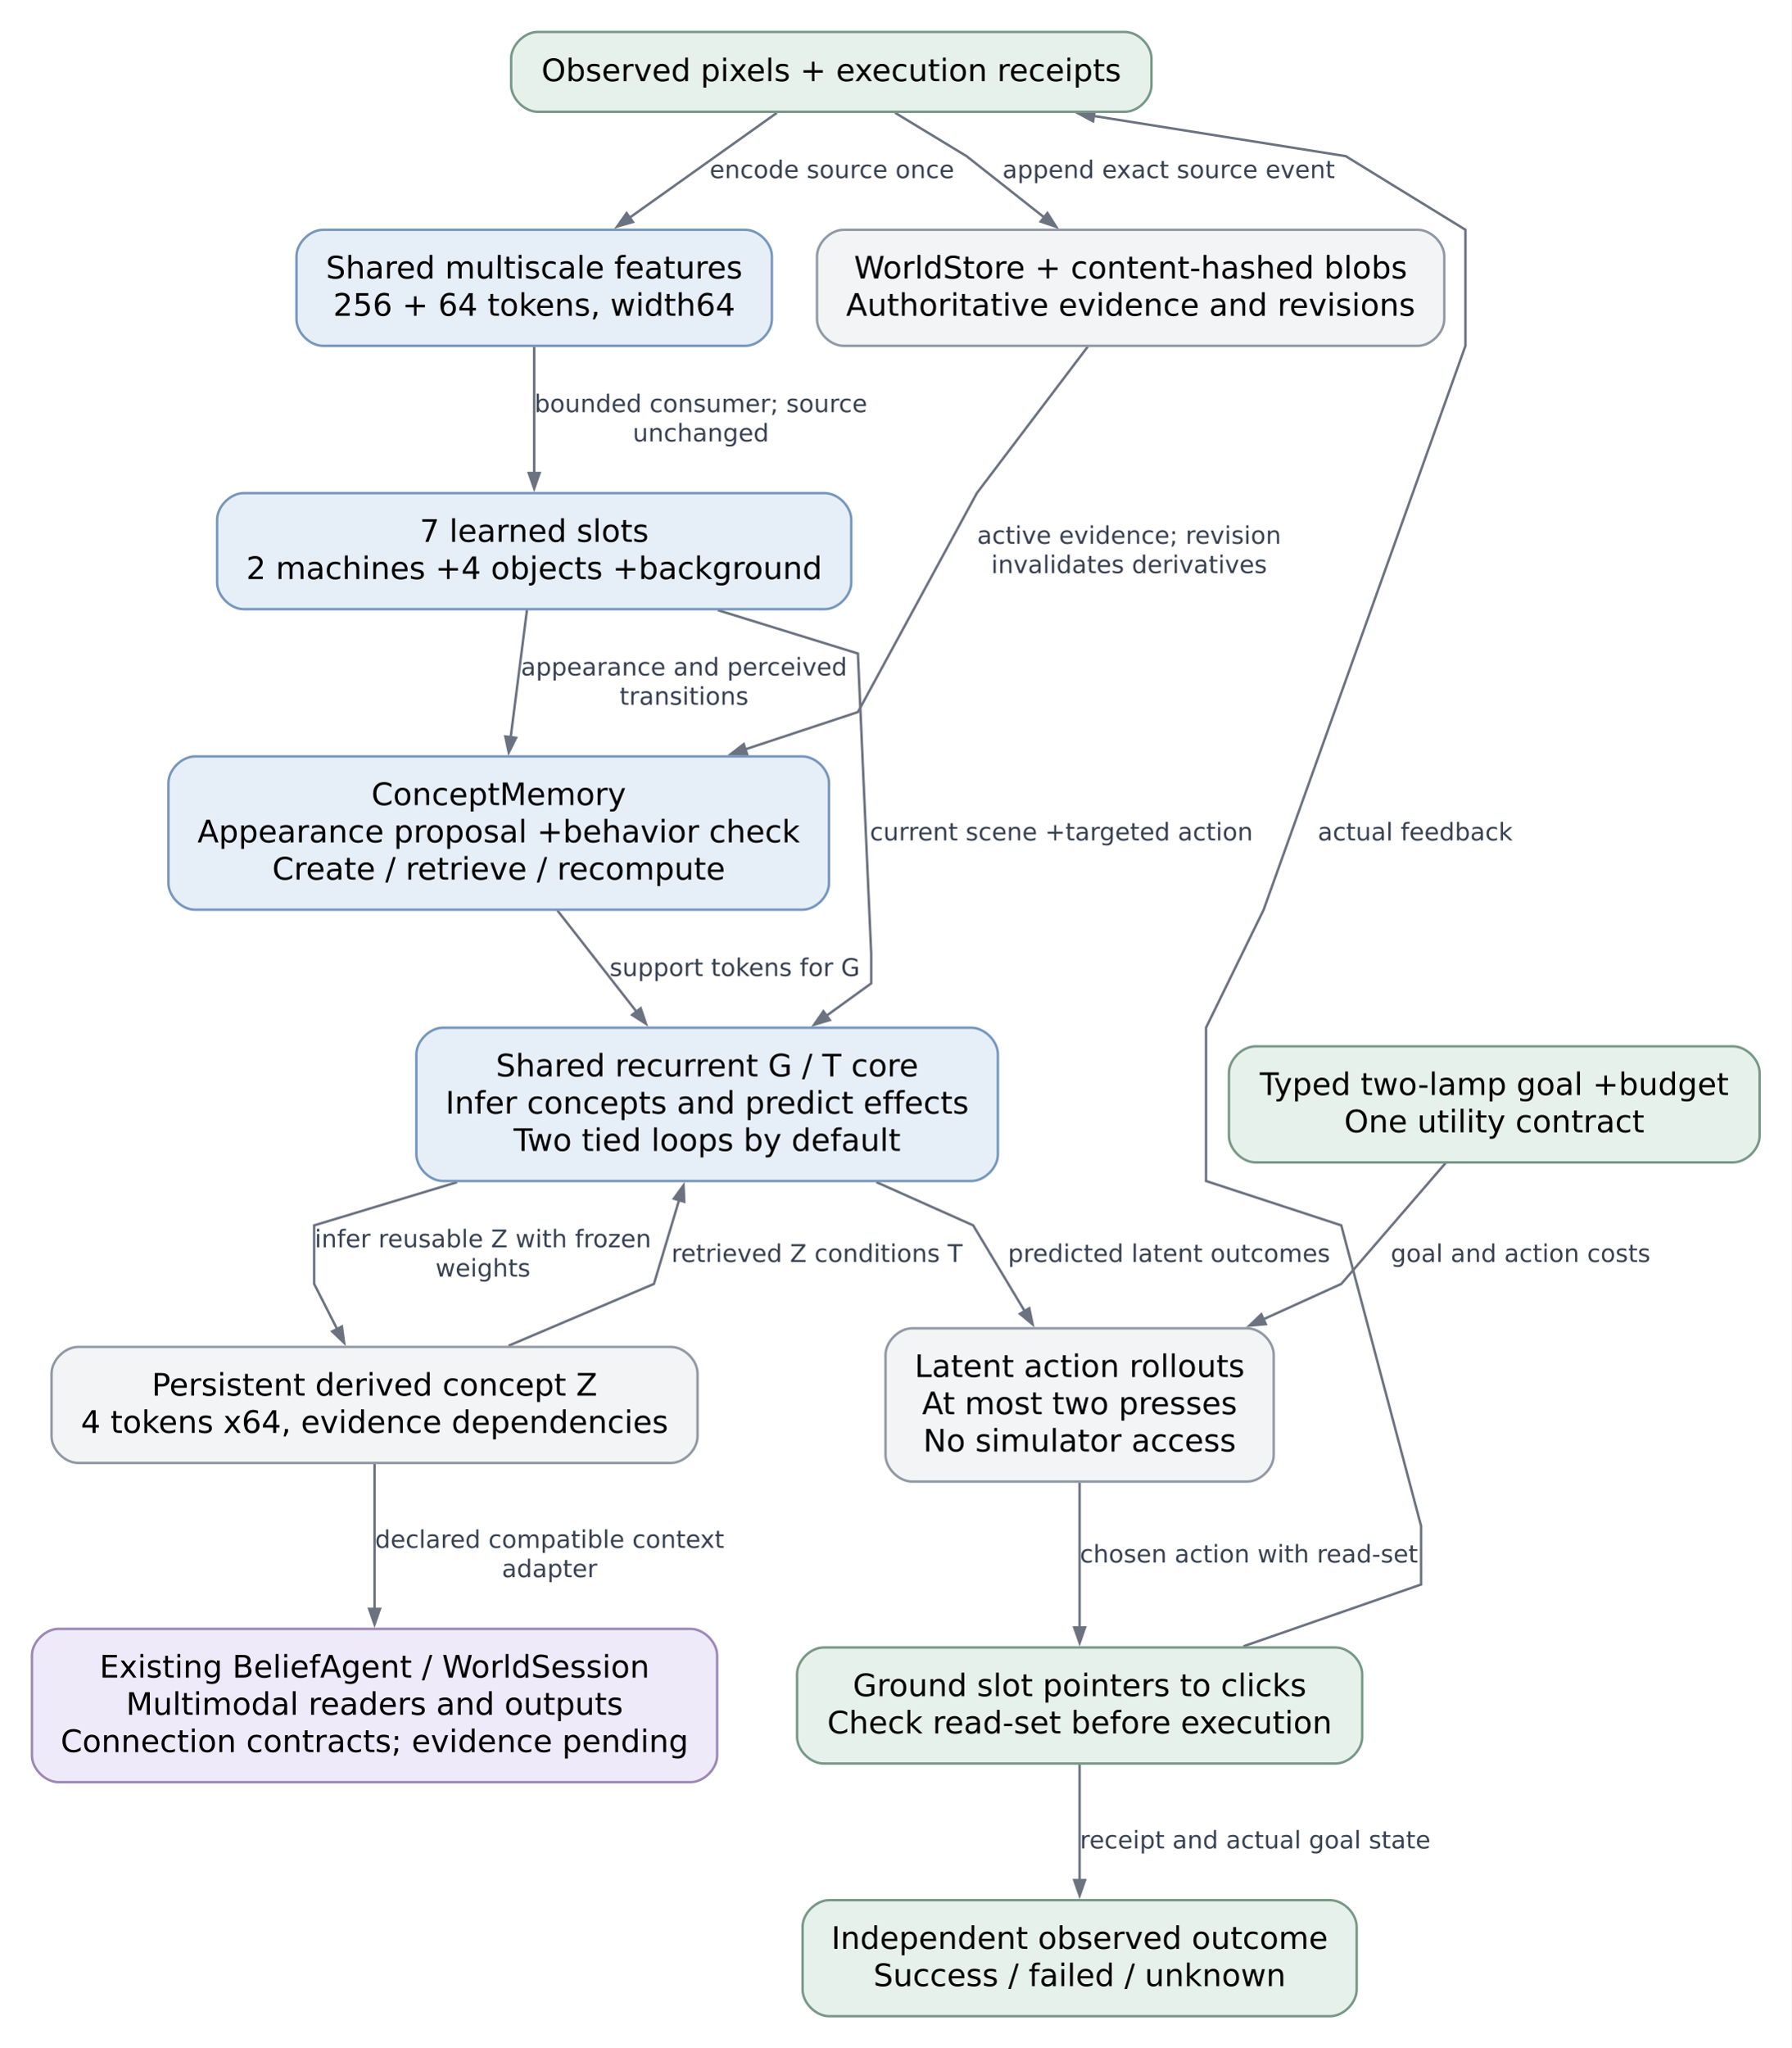
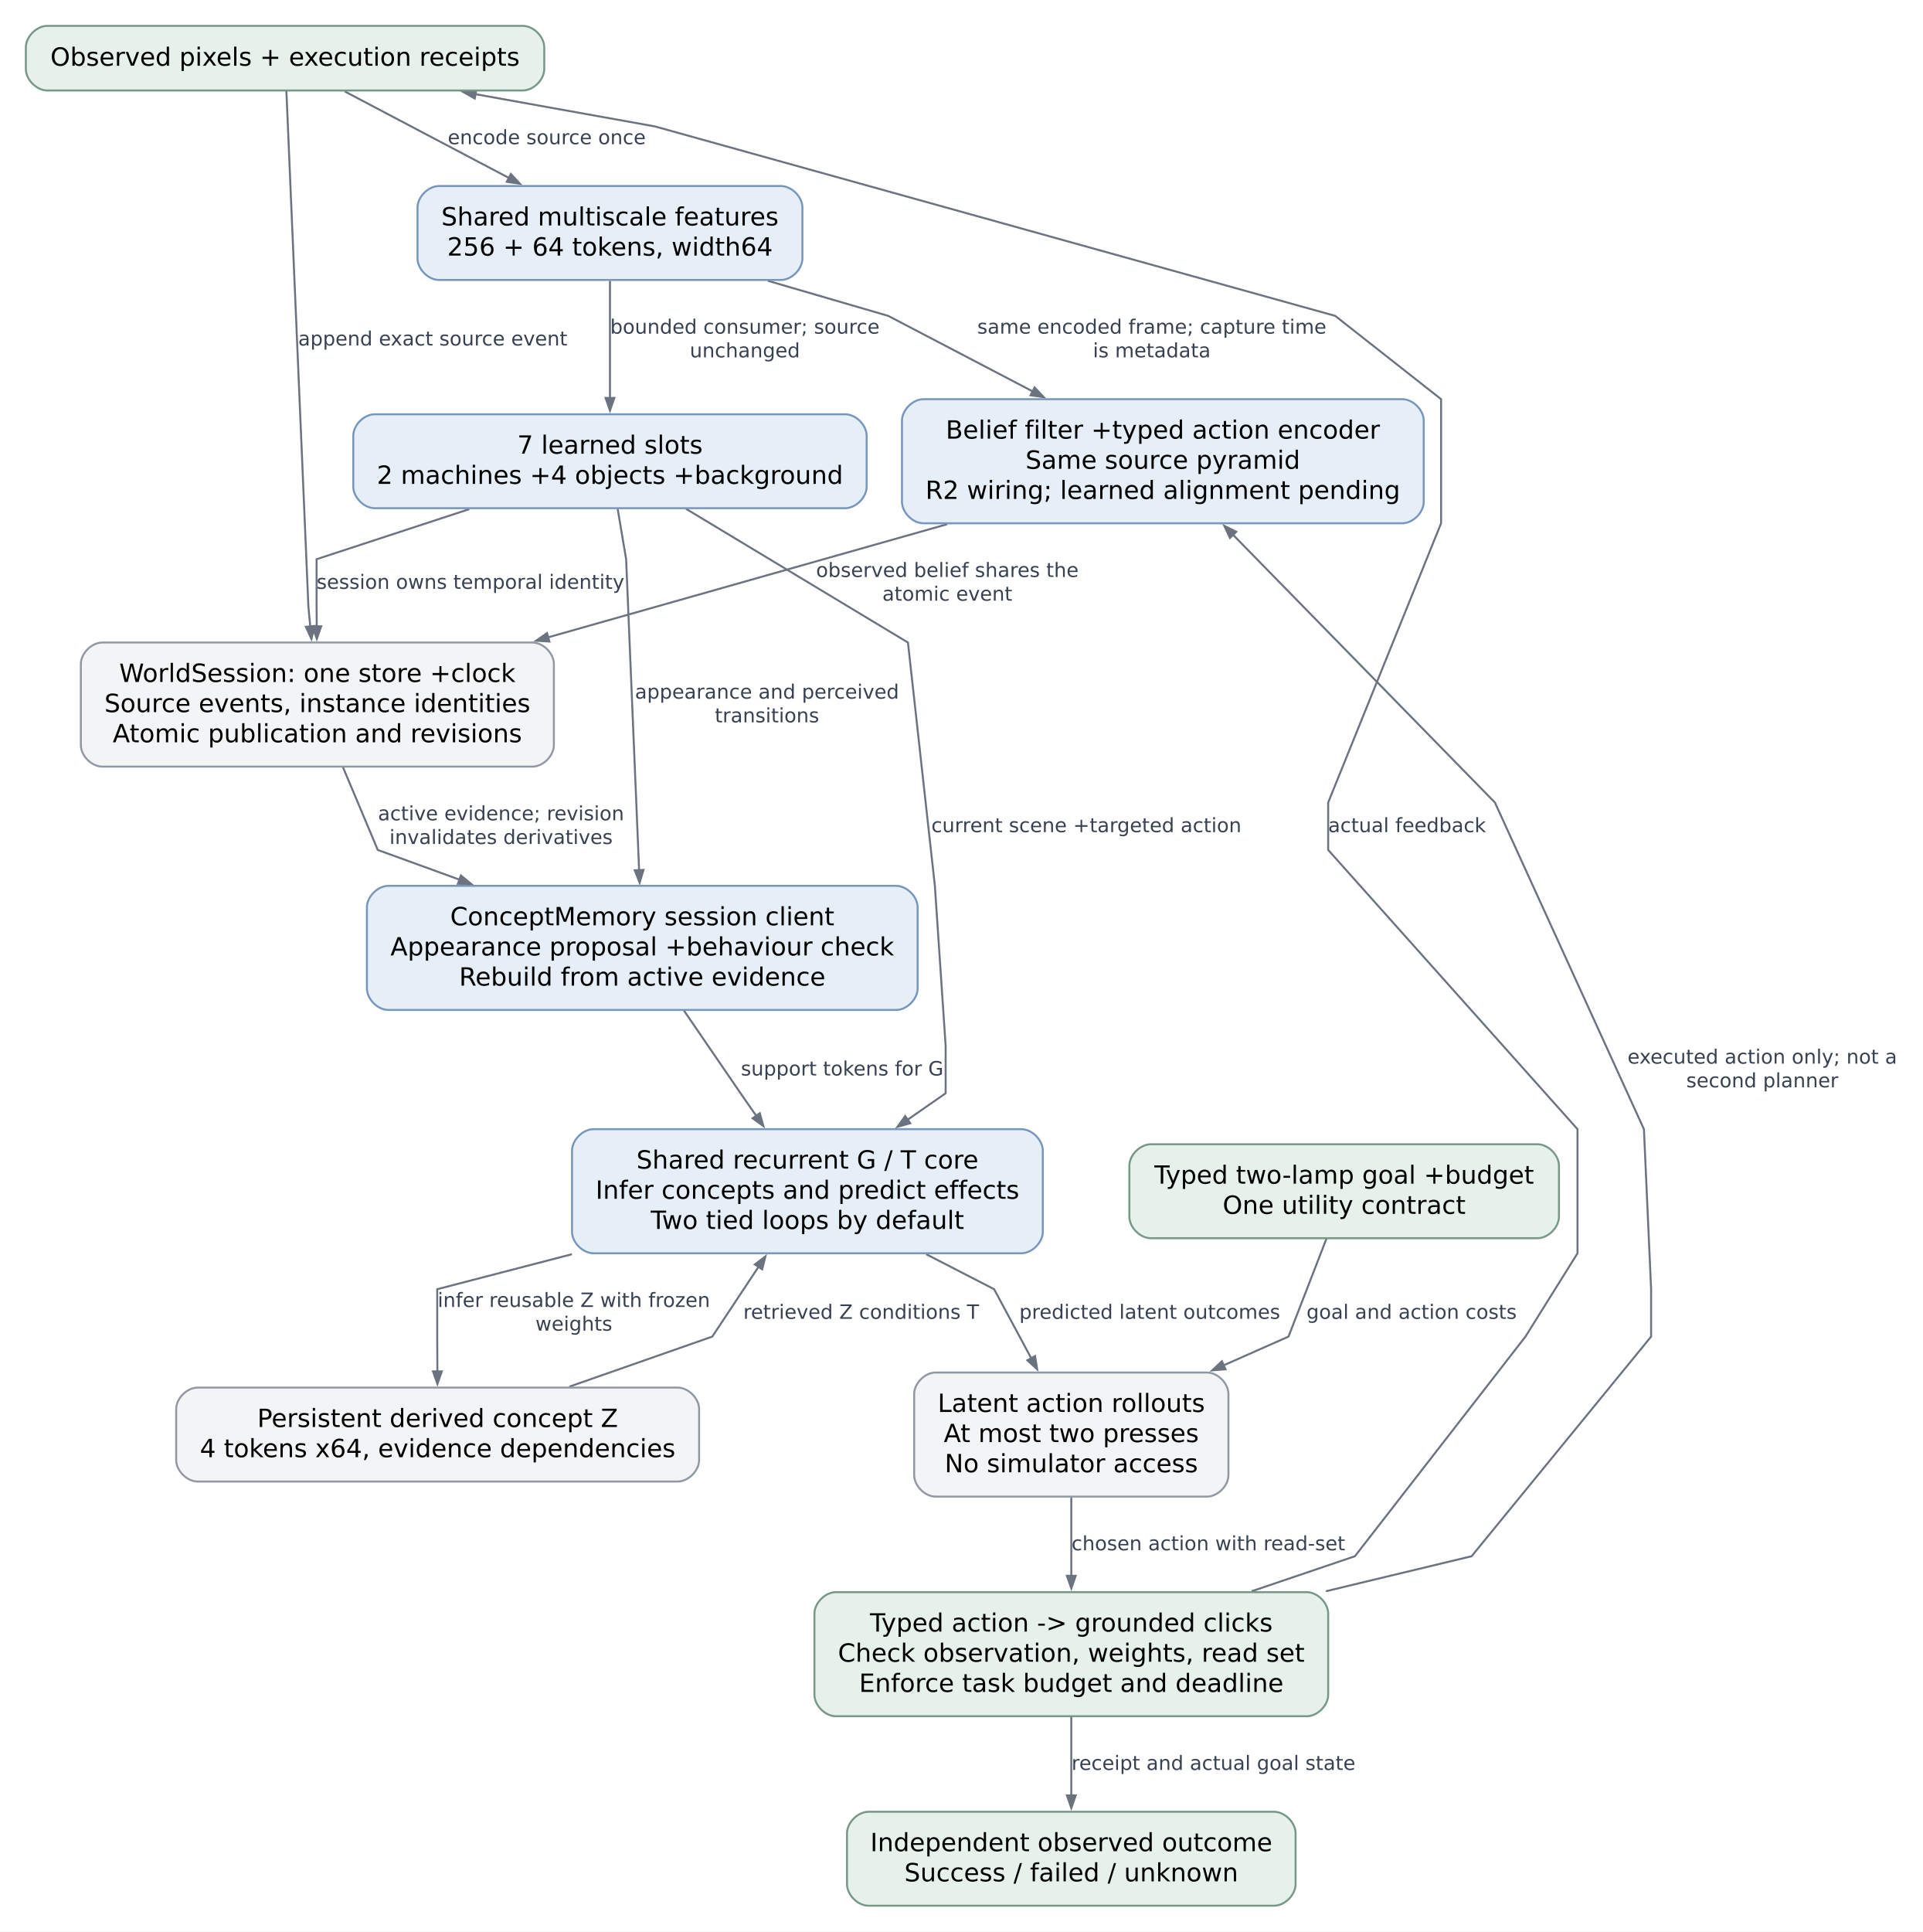
- <svg xmlns="http://www.w3.org/2000/svg" width="808pt" height="923pt" viewBox="0.00 0.00 808.00 923.00">
-   <g id="17-integrated-latent-agent-graph0" class="graph" transform="scale(1 1) rotate(0) translate(14.4 909.04)">
-     <polygon fill="white" stroke="none" points="-14.4,14.4 -14.4,-909.04 793.58,-909.04 793.58,14.4 -14.4,14.4" />
+ <svg xmlns="http://www.w3.org/2000/svg" width="1071pt" height="1076pt" viewBox="0.00 0.00 1071.00 1076.00">
+   <g id="17-integrated-latent-agent-graph0" class="graph" transform="scale(1 1) rotate(0) translate(14.4 1061.36)">
+     <polygon fill="white" stroke="none" points="-14.4,14.4 -14.4,-1061.36 1057.1,-1061.36 1057.1,14.4 -14.4,14.4" />
    <g id="17-integrated-latent-agent-edge1" class="edge">
-       <path fill="none" stroke="#6b7280" stroke-width="1.1" d="M335.93,-858.15C317.39,-844.95 291.48,-826.51 269.53,-810.89" />
-       <polygon fill="#6b7280" stroke="#6b7280" stroke-width="1.1" points="271.03,-808.96 263.91,-806.89 268.19,-812.95 271.03,-808.96" />
-       <text xml:space="preserve" text-anchor="middle" x="360.79" y="-828.74" font-family="DejaVu Sans" font-size="11.00" fill="#374151">encode source once</text>
+       <path fill="none" stroke="#6b7280" stroke-width="1.1" d="M177.6,-1010.47C203.19,-996.99 239.17,-978.03 269.22,-962.2" />
+       <polygon fill="#6b7280" stroke="#6b7280" stroke-width="1.1" points="270.19,-964.46 275.25,-959.02 267.91,-960.12 270.19,-964.46" />
+       <text xml:space="preserve" text-anchor="middle" x="290.18" y="-981.06" font-family="DejaVu Sans" font-size="11.00" fill="#374151">encode source once</text>
    </g>
    <g id="17-integrated-latent-agent-edge3" class="edge">
-       <path fill="none" stroke="#6b7280" stroke-width="1.1" d="M389.23,-858.22C405.05,-848.63 421.51,-838.64 421.51,-838.64 421.51,-838.64 438.82,-824.99 456.69,-810.9" />
-       <polygon fill="#6b7280" stroke="#6b7280" stroke-width="1.1" points="457.98,-813 461.96,-806.74 454.95,-809.15 457.98,-813" />
-       <text xml:space="preserve" text-anchor="middle" x="512.69" y="-828.74" font-family="DejaVu Sans" font-size="11.00" fill="#374151">append exact source event</text>
+       <path fill="none" stroke="#6b7280" stroke-width="1.1" d="M145.14,-1010.72C147.89,-946.32 157.4,-723.52 157.4,-723.52 157.4,-723.52 157.84,-718.87 158.45,-712.3" />
+       <polygon fill="#6b7280" stroke="#6b7280" stroke-width="1.1" points="160.87,-712.74 159.08,-705.54 155.99,-712.28 160.87,-712.74" />
+       <text xml:space="preserve" text-anchor="middle" x="226.7" y="-868.94" font-family="DejaVu Sans" font-size="11.00" fill="#374151">append exact source event</text>
    </g>
    <g id="17-integrated-latent-agent-edge2" class="edge">
-       <path fill="none" stroke="#6b7280" stroke-width="1.1" d="M226.51,-752.67C226.51,-735.94 226.51,-713.91 226.51,-695.71" />
-       <polygon fill="#6b7280" stroke="#6b7280" stroke-width="1.1" points="228.96,-695.78 226.51,-688.78 224.06,-695.78 228.96,-695.78" />
-       <text xml:space="preserve" text-anchor="middle" x="301.67" y="-723.22" font-family="DejaVu Sans" font-size="11.00" fill="#374151">bounded consumer; source</text>
-       <text xml:space="preserve" text-anchor="middle" x="301.67" y="-710.02" font-family="DejaVu Sans" font-size="11.00" fill="#374151">unchanged</text>
+       <path fill="none" stroke="#6b7280" stroke-width="1.1" d="M325.4,-904.98C325.4,-886.09 325.4,-860.19 325.4,-839.55" />
+       <polygon fill="#6b7280" stroke="#6b7280" stroke-width="1.1" points="327.85,-839.73 325.4,-832.73 322.95,-839.73 327.85,-839.73" />
+       <text xml:space="preserve" text-anchor="middle" x="400.56" y="-875.54" font-family="DejaVu Sans" font-size="11.00" fill="#374151">bounded consumer; source</text>
+       <text xml:space="preserve" text-anchor="middle" x="400.56" y="-862.34" font-family="DejaVu Sans" font-size="11.00" fill="#374151">unchanged</text>
+     </g>
+     <g id="17-integrated-latent-agent-edge15" class="edge">
+       <path fill="none" stroke="#6b7280" stroke-width="1.1" d="M413.32,-904.99C448.3,-894.79 480.4,-885.44 480.4,-885.44 480.4,-885.44 521.54,-863.94 561.15,-843.24" />
+       <polygon fill="#6b7280" stroke="#6b7280" stroke-width="1.1" points="561.97,-845.58 567.04,-840.16 559.7,-841.23 561.97,-845.58" />
+       <text xml:space="preserve" text-anchor="middle" x="627.25" y="-875.54" font-family="DejaVu Sans" font-size="11.00" fill="#374151">same encoded frame; capture time</text>
+       <text xml:space="preserve" text-anchor="middle" x="627.25" y="-862.34" font-family="DejaVu Sans" font-size="11.00" fill="#374151">is metadata</text>
+     </g>
+     <g id="17-integrated-latent-agent-edge16" class="edge">
+       <path fill="none" stroke="#6b7280" stroke-width="1.1" d="M247.03,-777.8C205.09,-764.05 161.97,-749.92 161.97,-749.92 161.97,-749.92 161.97,-723.52 161.97,-723.52 161.97,-723.52 162,-718.87 162.06,-712.3" />
+       <polygon fill="#6b7280" stroke="#6b7280" stroke-width="1.1" points="164.51,-712.56 162.11,-705.55 159.61,-712.53 164.51,-712.56" />
+       <text xml:space="preserve" text-anchor="middle" x="247.68" y="-733.42" font-family="DejaVu Sans" font-size="11.00" fill="#374151">session owns temporal identity</text>
    </g>
    <g id="17-integrated-latent-agent-edge4" class="edge">
-       <path fill="none" stroke="#6b7280" stroke-width="1.1" d="M223.24,-633.94C221.13,-617.45 218.34,-595.62 215.9,-576.61" />
-       <polygon fill="#6b7280" stroke="#6b7280" stroke-width="1.1" points="218.35,-576.39 215.03,-569.76 213.49,-577.01 218.35,-576.39" />
-       <text xml:space="preserve" text-anchor="middle" x="294.09" y="-604.5" font-family="DejaVu Sans" font-size="11.00" fill="#374151">appearance and perceived</text>
-       <text xml:space="preserve" text-anchor="middle" x="294.09" y="-591.3" font-family="DejaVu Sans" font-size="11.00" fill="#374151">transitions</text>
+       <path fill="none" stroke="#6b7280" stroke-width="1.1" d="M329.69,-777.95C332.01,-764.16 334.4,-749.92 334.4,-749.92 334.4,-749.92 339.02,-639.36 341.64,-576.63" />
+       <polygon fill="#6b7280" stroke="#6b7280" stroke-width="1.1" points="344.08,-576.87 341.93,-569.77 339.19,-576.66 344.08,-576.87" />
+       <text xml:space="preserve" text-anchor="middle" x="412.88" y="-672.26" font-family="DejaVu Sans" font-size="11.00" fill="#374151">appearance and perceived</text>
+       <text xml:space="preserve" text-anchor="middle" x="412.88" y="-659.06" font-family="DejaVu Sans" font-size="11.00" fill="#374151">transitions</text>
    </g>
    <g id="17-integrated-latent-agent-edge9" class="edge">
-       <path fill="none" stroke="#6b7280" stroke-width="1.1" d="M309.32,-633.95C342.28,-623.75 372.51,-614.4 372.51,-614.4 372.51,-614.4 378.51,-478.88 378.51,-478.88 378.51,-478.88 378.51,-465.68 378.51,-465.68 378.51,-465.68 369.81,-459.38 358.38,-451.11" />
-       <polygon fill="#6b7280" stroke="#6b7280" stroke-width="1.1" points="359.83,-449.14 352.73,-447.02 356.96,-453.11 359.83,-449.14" />
-       <text xml:space="preserve" text-anchor="middle" x="464.29" y="-530.14" font-family="DejaVu Sans" font-size="11.00" fill="#374151">current scene +targeted action</text>
+       <path fill="none" stroke="#6b7280" stroke-width="1.1" d="M367.72,-778C416.9,-748.38 491.4,-703.52 491.4,-703.52 491.4,-703.52 506.4,-568 506.4,-568 506.4,-568 512.4,-478.88 512.4,-478.88 512.4,-478.88 512.4,-452.48 512.4,-452.48 512.4,-452.48 503.18,-446.07 491.12,-437.68" />
+       <polygon fill="#6b7280" stroke="#6b7280" stroke-width="1.1" points="492.68,-435.78 485.53,-433.79 489.88,-439.8 492.68,-435.78" />
+       <text xml:space="preserve" text-anchor="middle" x="590.8" y="-597.9" font-family="DejaVu Sans" font-size="11.00" fill="#374151">current scene +targeted action</text>
    </g>
    <g id="17-integrated-latent-agent-edge5" class="edge">
-       <path fill="none" stroke="#6b7280" stroke-width="1.1" d="M476.19,-752.78C455.67,-725.68 426.16,-686.72 426.16,-686.72 426.16,-686.72 372.51,-588 372.51,-588 372.51,-588 349.96,-580.54 321.68,-571.19" />
-       <polygon fill="#6b7280" stroke="#6b7280" stroke-width="1.1" points="322.56,-568.91 315.15,-569.03 321.03,-573.56 322.56,-568.91" />
-       <text xml:space="preserve" text-anchor="middle" x="494.84" y="-663.86" font-family="DejaVu Sans" font-size="11.00" fill="#374151">active evidence; revision</text>
-       <text xml:space="preserve" text-anchor="middle" x="494.84" y="-650.66" font-family="DejaVu Sans" font-size="11.00" fill="#374151">invalidates derivatives</text>
+       <path fill="none" stroke="#6b7280" stroke-width="1.1" d="M176.67,-634.05C185.84,-612.26 196.05,-588 196.05,-588 196.05,-588 216.22,-580.67 241.63,-571.43" />
+       <polygon fill="#6b7280" stroke="#6b7280" stroke-width="1.1" points="242.36,-573.77 248.1,-569.08 240.68,-569.17 242.36,-573.77" />
+       <text xml:space="preserve" text-anchor="middle" x="264.73" y="-604.5" font-family="DejaVu Sans" font-size="11.00" fill="#374151">active evidence; revision</text>
+       <text xml:space="preserve" text-anchor="middle" x="264.73" y="-591.3" font-family="DejaVu Sans" font-size="11.00" fill="#374151">invalidates derivatives</text>
    </g>
    <g id="17-integrated-latent-agent-edge6" class="edge">
-       <path fill="none" stroke="#6b7280" stroke-width="1.1" d="M236.95,-498.6C248.06,-484.38 261.08,-467.71 272.72,-452.82" />
-       <polygon fill="#6b7280" stroke="#6b7280" stroke-width="1.1" points="274.55,-454.46 276.93,-447.43 270.68,-451.44 274.55,-454.46" />
-       <text xml:space="preserve" text-anchor="middle" x="316.96" y="-468.98" font-family="DejaVu Sans" font-size="11.00" fill="#374151">support tokens for G</text>
+       <path fill="none" stroke="#6b7280" stroke-width="1.1" d="M366.62,-498.53C381.54,-476.74 398.15,-452.48 398.15,-452.48 398.15,-452.48 401.82,-447.2 406.86,-439.95" />
+       <polygon fill="#6b7280" stroke="#6b7280" stroke-width="1.1" points="408.87,-441.35 410.86,-434.21 404.85,-438.55 408.87,-441.35" />
+       <text xml:space="preserve" text-anchor="middle" x="454.77" y="-462.38" font-family="DejaVu Sans" font-size="11.00" fill="#374151">support tokens for G</text>
    </g>
    <g id="17-integrated-latent-agent-edge8" class="edge">
-       <path fill="none" stroke="#6b7280" stroke-width="1.1" d="M214.93,-302.28C247.27,-316.03 280.51,-330.16 280.51,-330.16 280.51,-330.16 286.09,-348.73 291.86,-367.97" />
-       <polygon fill="#6b7280" stroke="#6b7280" stroke-width="1.1" points="289.5,-368.61 293.85,-374.62 294.19,-367.21 289.5,-368.61" />
-       <text xml:space="preserve" text-anchor="middle" x="354.05" y="-340.06" font-family="DejaVu Sans" font-size="11.00" fill="#374151">retrieved Z conditions T</text>
-     </g>
-     <g id="17-integrated-latent-agent-edge15" class="edge">
-       <path fill="none" stroke="#6b7280" stroke-width="1.1" d="M154.51,-249.17C154.51,-230.68 154.51,-205.23 154.51,-183.66" />
-       <polygon fill="#6b7280" stroke="#6b7280" stroke-width="1.1" points="156.96,-183.66 154.51,-176.66 152.06,-183.66 156.96,-183.66" />
-       <text xml:space="preserve" text-anchor="middle" x="233.46" y="-211.14" font-family="DejaVu Sans" font-size="11.00" fill="#374151">declared compatible context</text>
-       <text xml:space="preserve" text-anchor="middle" x="233.46" y="-197.94" font-family="DejaVu Sans" font-size="11.00" fill="#374151">adapter</text>
+       <path fill="none" stroke="#6b7280" stroke-width="1.1" d="M302.76,-289.08C342.03,-302.83 382.4,-316.96 382.4,-316.96 382.4,-316.96 395.15,-336.2 408.15,-355.81" />
+       <polygon fill="#6b7280" stroke="#6b7280" stroke-width="1.1" points="406.1,-357.14 412,-361.62 410.18,-354.43 406.1,-357.14" />
+       <text xml:space="preserve" text-anchor="middle" x="465.32" y="-326.86" font-family="DejaVu Sans" font-size="11.00" fill="#374151">retrieved Z conditions T</text>
    </g>
    <g id="17-integrated-latent-agent-edge7" class="edge">
-       <path fill="none" stroke="#6b7280" stroke-width="1.1" d="M191.77,-376.05C156.82,-365.48 127.28,-356.56 127.28,-356.56 127.28,-356.56 127.28,-330.16 127.28,-330.16 127.28,-330.16 132.06,-320.76 137.62,-309.83" />
-       <polygon fill="#6b7280" stroke="#6b7280" stroke-width="1.1" points="139.79,-310.96 140.78,-303.61 135.43,-308.74 139.79,-310.96" />
-       <text xml:space="preserve" text-anchor="middle" x="203.4" y="-346.66" font-family="DejaVu Sans" font-size="11.00" fill="#374151">infer reusable Z with frozen</text>
-       <text xml:space="preserve" text-anchor="middle" x="203.4" y="-333.46" font-family="DejaVu Sans" font-size="11.00" fill="#374151">weights</text>
+       <path fill="none" stroke="#6b7280" stroke-width="1.1" d="M304.21,-362.85C263.54,-352.28 229.17,-343.36 229.17,-343.36 229.17,-343.36 229.17,-316.96 229.17,-316.96 229.17,-316.96 229.21,-308.09 229.26,-297.58" />
+       <polygon fill="#6b7280" stroke="#6b7280" stroke-width="1.1" points="231.71,-297.6 229.29,-290.59 226.81,-297.58 231.71,-297.6" />
+       <text xml:space="preserve" text-anchor="middle" x="305.29" y="-333.46" font-family="DejaVu Sans" font-size="11.00" fill="#374151">infer reusable Z with frozen</text>
+       <text xml:space="preserve" text-anchor="middle" x="305.29" y="-320.26" font-family="DejaVu Sans" font-size="11.00" fill="#374151">weights</text>
    </g>
    <g id="17-integrated-latent-agent-edge11" class="edge">
-       <path fill="none" stroke="#6b7280" stroke-width="1.1" d="M380.85,-376.05C404.52,-365.48 424.51,-356.56 424.51,-356.56 424.51,-356.56 436.06,-337.32 447.83,-317.71" />
-       <polygon fill="#6b7280" stroke="#6b7280" stroke-width="1.1" points="449.8,-319.2 451.3,-311.94 445.6,-316.68 449.8,-319.2" />
-       <text xml:space="preserve" text-anchor="middle" x="512.83" y="-340.06" font-family="DejaVu Sans" font-size="11.00" fill="#374151">predicted latent outcomes</text>
+       <path fill="none" stroke="#6b7280" stroke-width="1.1" d="M501.56,-362.85C522.07,-352.28 539.4,-343.36 539.4,-343.36 539.4,-343.36 549.66,-324.29 560.15,-304.77" />
+       <polygon fill="#6b7280" stroke="#6b7280" stroke-width="1.1" points="562.22,-306.1 563.38,-298.78 557.9,-303.78 562.22,-306.1" />
+       <text xml:space="preserve" text-anchor="middle" x="626.1" y="-326.86" font-family="DejaVu Sans" font-size="11.00" fill="#374151">predicted latent outcomes</text>
    </g>
    <g id="17-integrated-latent-agent-edge10" class="edge">
-       <path fill="none" stroke="#6b7280" stroke-width="1.1" d="M637.68,-384.82C617.46,-361.39 590.51,-330.16 590.51,-330.16 590.51,-330.16 575.05,-323.14 555.32,-314.19" />
-       <polygon fill="#6b7280" stroke="#6b7280" stroke-width="1.1" points="556.48,-312.02 549.09,-311.36 554.45,-316.48 556.48,-312.02" />
-       <text xml:space="preserve" text-anchor="middle" x="671.38" y="-340.06" font-family="DejaVu Sans" font-size="11.00" fill="#374151">goal and action costs</text>
+       <path fill="none" stroke="#6b7280" stroke-width="1.1" d="M724.59,-371.62C715.51,-348.19 703.4,-316.96 703.4,-316.96 703.4,-316.96 687.41,-309.88 667.05,-300.87" />
+       <polygon fill="#6b7280" stroke="#6b7280" stroke-width="1.1" points="668.29,-298.74 660.9,-298.15 666.31,-303.22 668.29,-298.74" />
+       <text xml:space="preserve" text-anchor="middle" x="771.98" y="-326.86" font-family="DejaVu Sans" font-size="11.00" fill="#374151">goal and action costs</text>
    </g>
    <g id="17-integrated-latent-agent-edge12" class="edge">
-       <path fill="none" stroke="#6b7280" stroke-width="1.1" d="M472.51,-240.56C472.51,-220.51 472.51,-195.21 472.51,-175.15" />
-       <polygon fill="#6b7280" stroke="#6b7280" stroke-width="1.1" points="474.96,-175.29 472.51,-168.29 470.06,-175.29 474.96,-175.29" />
-       <text xml:space="preserve" text-anchor="middle" x="548.86" y="-204.54" font-family="DejaVu Sans" font-size="11.00" fill="#374151">chosen action with read-set</text>
+       <path fill="none" stroke="#6b7280" stroke-width="1.1" d="M582.4,-227.56C582.4,-213.85 582.4,-197.87 582.4,-183.4" />
+       <polygon fill="#6b7280" stroke="#6b7280" stroke-width="1.1" points="584.85,-183.74 582.4,-176.74 579.95,-183.74 584.85,-183.74" />
+       <text xml:space="preserve" text-anchor="middle" x="658.75" y="-197.94" font-family="DejaVu Sans" font-size="11.00" fill="#374151">chosen action with read-set</text>
    </g>
    <g id="17-integrated-latent-agent-edge13" class="edge">
-       <path fill="none" stroke="#6b7280" stroke-width="1.1" d="M546.35,-166.76C585.88,-180.51 626.51,-194.64 626.51,-194.64 626.51,-194.64 626.51,-221.04 626.51,-221.04 626.51,-221.04 590.51,-356.56 590.51,-356.56 590.51,-356.56 529.51,-376.56 529.51,-376.56 529.51,-376.56 529.51,-445.68 529.51,-445.68 529.51,-445.68 555.51,-498.88 555.51,-498.88 555.51,-498.88 646.51,-753.12 646.51,-753.12 646.51,-753.12 646.51,-805.44 646.51,-805.44 646.51,-805.44 592.51,-838.64 592.51,-838.64 592.51,-838.64 536.05,-847.64 478.84,-856.77" />
-       <polygon fill="#6b7280" stroke="#6b7280" stroke-width="1.1" points="478.57,-854.33 472.04,-857.85 479.34,-859.17 478.57,-854.33" />
-       <text xml:space="preserve" text-anchor="middle" x="623.87" y="-530.14" font-family="DejaVu Sans" font-size="11.00" fill="#374151">actual feedback</text>
+       <path fill="none" stroke="#6b7280" stroke-width="1.1" d="M682.91,-175.15C714.07,-185.72 740.4,-194.64 740.4,-194.64 740.4,-194.64 835.4,-316.96 835.4,-316.96 835.4,-316.96 864.4,-363.36 864.4,-363.36 864.4,-363.36 864.4,-432.48 864.4,-432.48 864.4,-432.48 725.5,-588 725.5,-588 725.5,-588 725.5,-614.4 725.5,-614.4 725.5,-614.4 788.4,-769.92 788.4,-769.92 788.4,-769.92 788.4,-839.04 788.4,-839.04 788.4,-839.04 729.4,-885.44 729.4,-885.44 729.4,-885.44 350.4,-990.96 350.4,-990.96 350.4,-990.96 300.88,-999.85 250.4,-1008.92" />
+       <polygon fill="#6b7280" stroke="#6b7280" stroke-width="1.1" points="250.07,-1006.49 243.61,-1010.14 250.93,-1011.31 250.07,-1006.49" />
+       <text xml:space="preserve" text-anchor="middle" x="769.45" y="-597.9" font-family="DejaVu Sans" font-size="11.00" fill="#374151">actual feedback</text>
    </g>
    <g id="17-integrated-latent-agent-edge14" class="edge">
-       <path fill="none" stroke="#6b7280" stroke-width="1.1" d="M472.51,-113.4C472.51,-97.91 472.51,-77.97 472.51,-61.18" />
-       <polygon fill="#6b7280" stroke="#6b7280" stroke-width="1.1" points="474.96,-61.38 472.51,-54.38 470.06,-61.38 474.96,-61.38" />
-       <text xml:space="preserve" text-anchor="middle" x="551.7" y="-75.62" font-family="DejaVu Sans" font-size="11.00" fill="#374151">receipt and actual goal state</text>
+       <path fill="none" stroke="#6b7280" stroke-width="1.1" d="M582.4,-105.2C582.4,-91.24 582.4,-75.1 582.4,-61.13" />
+       <polygon fill="#6b7280" stroke="#6b7280" stroke-width="1.1" points="584.85,-61.41 582.4,-54.41 579.95,-61.42 584.85,-61.41" />
+       <text xml:space="preserve" text-anchor="middle" x="661.59" y="-75.62" font-family="DejaVu Sans" font-size="11.00" fill="#374151">receipt and actual goal state</text>
+     </g>
+     <g id="17-integrated-latent-agent-edge18" class="edge">
+       <path fill="none" stroke="#6b7280" stroke-width="1.1" d="M724.26,-175.15C768.24,-185.72 805.4,-194.64 805.4,-194.64 805.4,-194.64 905.4,-316.96 905.4,-316.96 905.4,-316.96 905.4,-343.36 905.4,-343.36 905.4,-343.36 901.4,-432.48 901.4,-432.48 901.4,-432.48 818.4,-614.4 818.4,-614.4 818.4,-614.4 726.51,-708.32 672.25,-763.77" />
+       <polygon fill="#6b7280" stroke="#6b7280" stroke-width="1.1" points="670.78,-761.77 667.64,-768.49 674.29,-765.2 670.78,-761.77" />
+       <text xml:space="preserve" text-anchor="middle" x="967.35" y="-468.98" font-family="DejaVu Sans" font-size="11.00" fill="#374151">executed action only; not a</text>
+       <text xml:space="preserve" text-anchor="middle" x="967.35" y="-455.78" font-family="DejaVu Sans" font-size="11.00" fill="#374151">second planner</text>
+     </g>
+     <g id="17-integrated-latent-agent-edge17" class="edge">
+       <path fill="none" stroke="#6b7280" stroke-width="1.1" d="M513.33,-769.44C445.23,-750.14 360.02,-725.98 290.61,-706.31" />
+       <polygon fill="#6b7280" stroke="#6b7280" stroke-width="1.1" points="291.67,-704.06 284.26,-704.51 290.33,-708.77 291.67,-704.06" />
+       <text xml:space="preserve" text-anchor="middle" x="513.34" y="-740.02" font-family="DejaVu Sans" font-size="11.00" fill="#374151">observed belief shares the</text>
+       <text xml:space="preserve" text-anchor="middle" x="513.34" y="-726.82" font-family="DejaVu Sans" font-size="11.00" fill="#374151">atomic event</text>
    </g>
    <g id="17-integrated-latent-agent-node1" class="node">
-       <path fill="#e7f1eb" stroke="#789887" stroke-width="1.1" d="M492.91,-894.64C492.91,-894.64 228.11,-894.64 228.11,-894.64 222.11,-894.64 216.11,-888.64 216.11,-882.64 216.11,-882.64 216.11,-870.64 216.11,-870.64 216.11,-864.64 222.11,-858.64 228.11,-858.64 228.11,-858.64 492.91,-858.64 492.91,-858.64 498.91,-858.64 504.91,-864.64 504.91,-870.64 504.91,-870.64 504.91,-882.64 504.91,-882.64 504.91,-888.64 498.91,-894.64 492.91,-894.64" />
-       <text xml:space="preserve" text-anchor="middle" x="360.51" y="-872.44" font-family="DejaVu Sans" font-size="14.00">Observed pixels + execution receipts</text>
+       <path fill="#e7f1eb" stroke="#789887" stroke-width="1.1" d="M276.8,-1046.96C276.8,-1046.96 12,-1046.96 12,-1046.96 6,-1046.96 0,-1040.96 0,-1034.96 0,-1034.96 0,-1022.96 0,-1022.96 0,-1016.96 6,-1010.96 12,-1010.96 12,-1010.96 276.8,-1010.96 276.8,-1010.96 282.8,-1010.96 288.8,-1016.96 288.8,-1022.96 288.8,-1022.96 288.8,-1034.96 288.8,-1034.96 288.8,-1040.96 282.8,-1046.96 276.8,-1046.96" />
+       <text xml:space="preserve" text-anchor="middle" x="144.4" y="-1024.76" font-family="DejaVu Sans" font-size="14.00">Observed pixels + execution receipts</text>
    </g>
    <g id="17-integrated-latent-agent-node2" class="node">
-       <path fill="#e6eef8" stroke="#7696bc" stroke-width="1.1" d="M321.72,-805.44C321.72,-805.44 131.3,-805.44 131.3,-805.44 125.3,-805.44 119.3,-799.44 119.3,-793.44 119.3,-793.44 119.3,-765.12 119.3,-765.12 119.3,-759.12 125.3,-753.12 131.3,-753.12 131.3,-753.12 321.72,-753.12 321.72,-753.12 327.72,-753.12 333.72,-759.12 333.72,-765.12 333.72,-765.12 333.72,-793.44 333.72,-793.44 333.72,-799.44 327.72,-805.44 321.72,-805.44" />
-       <text xml:space="preserve" text-anchor="middle" x="226.51" y="-783.48" font-family="DejaVu Sans" font-size="14.00">Shared multiscale features</text>
-       <text xml:space="preserve" text-anchor="middle" x="226.51" y="-766.68" font-family="DejaVu Sans" font-size="14.00">256 + 64 tokens, width64</text>
+       <path fill="#e6eef8" stroke="#7696bc" stroke-width="1.1" d="M420.61,-957.76C420.61,-957.76 230.19,-957.76 230.19,-957.76 224.19,-957.76 218.19,-951.76 218.19,-945.76 218.19,-945.76 218.19,-917.44 218.19,-917.44 218.19,-911.44 224.19,-905.44 230.19,-905.44 230.19,-905.44 420.61,-905.44 420.61,-905.44 426.61,-905.44 432.61,-911.44 432.61,-917.44 432.61,-917.44 432.61,-945.76 432.61,-945.76 432.61,-951.76 426.61,-957.76 420.61,-957.76" />
+       <text xml:space="preserve" text-anchor="middle" x="325.4" y="-935.8" font-family="DejaVu Sans" font-size="14.00">Shared multiscale features</text>
+       <text xml:space="preserve" text-anchor="middle" x="325.4" y="-919" font-family="DejaVu Sans" font-size="14.00">256 + 64 tokens, width64</text>
    </g>
    <g id="17-integrated-latent-agent-node3" class="node">
-       <path fill="#e6eef8" stroke="#7696bc" stroke-width="1.1" d="M357.51,-686.72C357.51,-686.72 95.51,-686.72 95.51,-686.72 89.51,-686.72 83.51,-680.72 83.51,-674.72 83.51,-674.72 83.51,-646.4 83.51,-646.4 83.51,-640.4 89.51,-634.4 95.51,-634.4 95.51,-634.4 357.51,-634.4 357.51,-634.4 363.51,-634.4 369.51,-640.4 369.51,-646.4 369.51,-646.4 369.51,-674.72 369.51,-674.72 369.51,-680.72 363.51,-686.72 357.51,-686.72" />
-       <text xml:space="preserve" text-anchor="middle" x="226.51" y="-664.76" font-family="DejaVu Sans" font-size="14.00">7 learned slots</text>
-       <text xml:space="preserve" text-anchor="middle" x="226.51" y="-647.96" font-family="DejaVu Sans" font-size="14.00">2 machines +4 objects +background</text>
+       <path fill="#e6eef8" stroke="#7696bc" stroke-width="1.1" d="M456.4,-830.64C456.4,-830.64 194.4,-830.64 194.4,-830.64 188.4,-830.64 182.4,-824.64 182.4,-818.64 182.4,-818.64 182.4,-790.32 182.4,-790.32 182.4,-784.32 188.4,-778.32 194.4,-778.32 194.4,-778.32 456.4,-778.32 456.4,-778.32 462.4,-778.32 468.4,-784.32 468.4,-790.32 468.4,-790.32 468.4,-818.64 468.4,-818.64 468.4,-824.64 462.4,-830.64 456.4,-830.64" />
+       <text xml:space="preserve" text-anchor="middle" x="325.4" y="-808.68" font-family="DejaVu Sans" font-size="14.00">7 learned slots</text>
+       <text xml:space="preserve" text-anchor="middle" x="325.4" y="-791.88" font-family="DejaVu Sans" font-size="14.00">2 machines +4 objects +background</text>
    </g>
    <g id="17-integrated-latent-agent-node4" class="node">
-       <path fill="#f3f4f6" stroke="#9098a4" stroke-width="1.1" d="M624.97,-805.44C624.97,-805.44 366.06,-805.44 366.06,-805.44 360.06,-805.44 354.06,-799.44 354.06,-793.44 354.06,-793.44 354.06,-765.12 354.06,-765.12 354.06,-759.12 360.06,-753.12 366.06,-753.12 366.06,-753.12 624.97,-753.12 624.97,-753.12 630.97,-753.12 636.97,-759.12 636.97,-765.12 636.97,-765.12 636.97,-793.44 636.97,-793.44 636.97,-799.44 630.97,-805.44 624.97,-805.44" />
-       <text xml:space="preserve" text-anchor="middle" x="495.51" y="-783.48" font-family="DejaVu Sans" font-size="14.00">WorldStore + content-hashed blobs</text>
-       <text xml:space="preserve" text-anchor="middle" x="495.51" y="-766.68" font-family="DejaVu Sans" font-size="14.00">Authoritative evidence and revisions</text>
+       <path fill="#f3f4f6" stroke="#9098a4" stroke-width="1.1" d="M282.16,-703.52C282.16,-703.52 42.64,-703.52 42.64,-703.52 36.64,-703.52 30.64,-697.52 30.64,-691.52 30.64,-691.52 30.64,-646.4 30.64,-646.4 30.64,-640.4 36.64,-634.4 42.64,-634.4 42.64,-634.4 282.16,-634.4 282.16,-634.4 288.16,-634.4 294.16,-640.4 294.16,-646.4 294.16,-646.4 294.16,-691.52 294.16,-691.52 294.16,-697.52 288.16,-703.52 282.16,-703.52" />
+       <text xml:space="preserve" text-anchor="middle" x="162.4" y="-681.56" font-family="DejaVu Sans" font-size="14.00">WorldSession: one store +clock</text>
+       <text xml:space="preserve" text-anchor="middle" x="162.4" y="-664.76" font-family="DejaVu Sans" font-size="14.00">Source events, instance identities</text>
+       <text xml:space="preserve" text-anchor="middle" x="162.4" y="-647.96" font-family="DejaVu Sans" font-size="14.00">Atomic publication and revisions</text>
    </g>
    <g id="17-integrated-latent-agent-node5" class="node">
-       <path fill="#e6eef8" stroke="#7696bc" stroke-width="1.1" d="M347.47,-568C347.47,-568 73.55,-568 73.55,-568 67.55,-568 61.55,-562 61.55,-556 61.55,-556 61.55,-510.88 61.55,-510.88 61.55,-504.88 67.55,-498.88 73.55,-498.88 73.55,-498.88 347.47,-498.88 347.47,-498.88 353.47,-498.88 359.47,-504.88 359.47,-510.88 359.47,-510.88 359.47,-556 359.47,-556 359.47,-562 353.47,-568 347.47,-568" />
-       <text xml:space="preserve" text-anchor="middle" x="210.51" y="-546.04" font-family="DejaVu Sans" font-size="14.00">ConceptMemory</text>
-       <text xml:space="preserve" text-anchor="middle" x="210.51" y="-529.24" font-family="DejaVu Sans" font-size="14.00">Appearance proposal +behavior check</text>
-       <text xml:space="preserve" text-anchor="middle" x="210.51" y="-512.44" font-family="DejaVu Sans" font-size="14.00">Create / retrieve / recompute</text>
+       <path fill="#e6eef8" stroke="#7696bc" stroke-width="1.1" d="M484.8,-568C484.8,-568 202,-568 202,-568 196,-568 190,-562 190,-556 190,-556 190,-510.88 190,-510.88 190,-504.88 196,-498.88 202,-498.88 202,-498.88 484.8,-498.88 484.8,-498.88 490.8,-498.88 496.8,-504.88 496.8,-510.88 496.8,-510.88 496.8,-556 496.8,-556 496.8,-562 490.8,-568 484.8,-568" />
+       <text xml:space="preserve" text-anchor="middle" x="343.4" y="-546.04" font-family="DejaVu Sans" font-size="14.00">ConceptMemory session client</text>
+       <text xml:space="preserve" text-anchor="middle" x="343.4" y="-529.24" font-family="DejaVu Sans" font-size="14.00">Appearance proposal +behaviour check</text>
+       <text xml:space="preserve" text-anchor="middle" x="343.4" y="-512.44" font-family="DejaVu Sans" font-size="14.00">Rebuild from active evidence</text>
    </g>
    <g id="17-integrated-latent-agent-node6" class="node">
-       <path fill="#f3f4f6" stroke="#9098a4" stroke-width="1.1" d="M288.18,-301.76C288.18,-301.76 20.85,-301.76 20.85,-301.76 14.85,-301.76 8.85,-295.76 8.85,-289.76 8.85,-289.76 8.85,-261.44 8.85,-261.44 8.85,-255.44 14.85,-249.44 20.85,-249.44 20.85,-249.44 288.18,-249.44 288.18,-249.44 294.18,-249.44 300.18,-255.44 300.18,-261.44 300.18,-261.44 300.18,-289.76 300.18,-289.76 300.18,-295.76 294.18,-301.76 288.18,-301.76" />
-       <text xml:space="preserve" text-anchor="middle" x="154.51" y="-279.8" font-family="DejaVu Sans" font-size="14.00">Persistent derived concept Z</text>
-       <text xml:space="preserve" text-anchor="middle" x="154.51" y="-263" font-family="DejaVu Sans" font-size="14.00">4 tokens x64, evidence dependencies</text>
+       <path fill="#f3f4f6" stroke="#9098a4" stroke-width="1.1" d="M363.07,-288.56C363.07,-288.56 95.74,-288.56 95.74,-288.56 89.74,-288.56 83.74,-282.56 83.74,-276.56 83.74,-276.56 83.74,-248.24 83.74,-248.24 83.74,-242.24 89.74,-236.24 95.74,-236.24 95.74,-236.24 363.07,-236.24 363.07,-236.24 369.07,-236.24 375.07,-242.24 375.07,-248.24 375.07,-248.24 375.07,-276.56 375.07,-276.56 375.07,-282.56 369.07,-288.56 363.07,-288.56" />
+       <text xml:space="preserve" text-anchor="middle" x="229.4" y="-266.6" font-family="DejaVu Sans" font-size="14.00">Persistent derived concept Z</text>
+       <text xml:space="preserve" text-anchor="middle" x="229.4" y="-249.8" font-family="DejaVu Sans" font-size="14.00">4 tokens x64, evidence dependencies</text>
    </g>
    <g id="17-integrated-latent-agent-node7" class="node">
-       <path fill="#e6eef8" stroke="#7696bc" stroke-width="1.1" d="M423.64,-445.68C423.64,-445.68 185.38,-445.68 185.38,-445.68 179.38,-445.68 173.38,-439.68 173.38,-433.68 173.38,-433.68 173.38,-388.56 173.38,-388.56 173.38,-382.56 179.38,-376.56 185.38,-376.56 185.38,-376.56 423.64,-376.56 423.64,-376.56 429.64,-376.56 435.64,-382.56 435.64,-388.56 435.64,-388.56 435.64,-433.68 435.64,-433.68 435.64,-439.68 429.64,-445.68 423.64,-445.68" />
-       <text xml:space="preserve" text-anchor="middle" x="304.51" y="-423.72" font-family="DejaVu Sans" font-size="14.00">Shared recurrent G / T core</text>
-       <text xml:space="preserve" text-anchor="middle" x="304.51" y="-406.92" font-family="DejaVu Sans" font-size="14.00">Infer concepts and predict effects</text>
-       <text xml:space="preserve" text-anchor="middle" x="304.51" y="-390.12" font-family="DejaVu Sans" font-size="14.00">Two tied loops by default</text>
+       <path fill="#e6eef8" stroke="#7696bc" stroke-width="1.1" d="M554.53,-432.48C554.53,-432.48 316.27,-432.48 316.27,-432.48 310.27,-432.48 304.27,-426.48 304.27,-420.48 304.27,-420.48 304.27,-375.36 304.27,-375.36 304.27,-369.36 310.27,-363.36 316.27,-363.36 316.27,-363.36 554.53,-363.36 554.53,-363.36 560.53,-363.36 566.53,-369.36 566.53,-375.36 566.53,-375.36 566.53,-420.48 566.53,-420.48 566.53,-426.48 560.53,-432.48 554.53,-432.48" />
+       <text xml:space="preserve" text-anchor="middle" x="435.4" y="-410.52" font-family="DejaVu Sans" font-size="14.00">Shared recurrent G / T core</text>
+       <text xml:space="preserve" text-anchor="middle" x="435.4" y="-393.72" font-family="DejaVu Sans" font-size="14.00">Infer concepts and predict effects</text>
+       <text xml:space="preserve" text-anchor="middle" x="435.4" y="-376.92" font-family="DejaVu Sans" font-size="14.00">Two tied loops by default</text>
    </g>
    <g id="17-integrated-latent-agent-node8" class="node">
-       <path fill="#e7f1eb" stroke="#789887" stroke-width="1.1" d="M767.18,-437.28C767.18,-437.28 551.85,-437.28 551.85,-437.28 545.85,-437.28 539.85,-431.28 539.85,-425.28 539.85,-425.28 539.85,-396.96 539.85,-396.96 539.85,-390.96 545.85,-384.96 551.85,-384.96 551.85,-384.96 767.18,-384.96 767.18,-384.96 773.18,-384.96 779.18,-390.96 779.18,-396.96 779.18,-396.96 779.18,-425.28 779.18,-425.28 779.18,-431.28 773.18,-437.28 767.18,-437.28" />
-       <text xml:space="preserve" text-anchor="middle" x="659.51" y="-415.32" font-family="DejaVu Sans" font-size="14.00">Typed two-lamp goal +budget</text>
-       <text xml:space="preserve" text-anchor="middle" x="659.51" y="-398.52" font-family="DejaVu Sans" font-size="14.00">One utility contract</text>
+       <path fill="#e7f1eb" stroke="#789887" stroke-width="1.1" d="M842.07,-424.08C842.07,-424.08 626.74,-424.08 626.74,-424.08 620.74,-424.08 614.74,-418.08 614.74,-412.08 614.74,-412.08 614.74,-383.76 614.74,-383.76 614.74,-377.76 620.74,-371.76 626.74,-371.76 626.74,-371.76 842.07,-371.76 842.07,-371.76 848.07,-371.76 854.07,-377.76 854.07,-383.76 854.07,-383.76 854.07,-412.08 854.07,-412.08 854.07,-418.08 848.07,-424.08 842.07,-424.08" />
+       <text xml:space="preserve" text-anchor="middle" x="734.4" y="-402.12" font-family="DejaVu Sans" font-size="14.00">Typed two-lamp goal +budget</text>
+       <text xml:space="preserve" text-anchor="middle" x="734.4" y="-385.32" font-family="DejaVu Sans" font-size="14.00">One utility contract</text>
    </g>
    <g id="17-integrated-latent-agent-node9" class="node">
-       <path fill="#f3f4f6" stroke="#9098a4" stroke-width="1.1" d="M548.05,-310.16C548.05,-310.16 396.97,-310.16 396.97,-310.16 390.97,-310.16 384.97,-304.16 384.97,-298.16 384.97,-298.16 384.97,-253.04 384.97,-253.04 384.97,-247.04 390.97,-241.04 396.97,-241.04 396.97,-241.04 548.05,-241.04 548.05,-241.04 554.05,-241.04 560.05,-247.04 560.05,-253.04 560.05,-253.04 560.05,-298.16 560.05,-298.16 560.05,-304.16 554.05,-310.16 548.05,-310.16" />
-       <text xml:space="preserve" text-anchor="middle" x="472.51" y="-288.2" font-family="DejaVu Sans" font-size="14.00">Latent action rollouts</text>
-       <text xml:space="preserve" text-anchor="middle" x="472.51" y="-271.4" font-family="DejaVu Sans" font-size="14.00">At most two presses</text>
-       <text xml:space="preserve" text-anchor="middle" x="472.51" y="-254.6" font-family="DejaVu Sans" font-size="14.00">No simulator access</text>
+       <path fill="#f3f4f6" stroke="#9098a4" stroke-width="1.1" d="M657.94,-296.96C657.94,-296.96 506.86,-296.96 506.86,-296.96 500.86,-296.96 494.86,-290.96 494.86,-284.96 494.86,-284.96 494.86,-239.84 494.86,-239.84 494.86,-233.84 500.86,-227.84 506.86,-227.84 506.86,-227.84 657.94,-227.84 657.94,-227.84 663.94,-227.84 669.94,-233.84 669.94,-239.84 669.94,-239.84 669.94,-284.96 669.94,-284.96 669.94,-290.96 663.94,-296.96 657.94,-296.96" />
+       <text xml:space="preserve" text-anchor="middle" x="582.4" y="-275" font-family="DejaVu Sans" font-size="14.00">Latent action rollouts</text>
+       <text xml:space="preserve" text-anchor="middle" x="582.4" y="-258.2" font-family="DejaVu Sans" font-size="14.00">At most two presses</text>
+       <text xml:space="preserve" text-anchor="middle" x="582.4" y="-241.4" font-family="DejaVu Sans" font-size="14.00">No simulator access</text>
    </g>
    <g id="17-integrated-latent-agent-node10" class="node">
-       <path fill="#e7f1eb" stroke="#789887" stroke-width="1.1" d="M587.95,-166.24C587.95,-166.24 357.07,-166.24 357.07,-166.24 351.07,-166.24 345.07,-160.24 345.07,-154.24 345.07,-154.24 345.07,-125.92 345.07,-125.92 345.07,-119.92 351.07,-113.92 357.07,-113.92 357.07,-113.92 587.95,-113.92 587.95,-113.92 593.95,-113.92 599.95,-119.92 599.95,-125.92 599.95,-125.92 599.95,-154.24 599.95,-154.24 599.95,-160.24 593.95,-166.24 587.95,-166.24" />
-       <text xml:space="preserve" text-anchor="middle" x="472.51" y="-144.28" font-family="DejaVu Sans" font-size="14.00">Ground slot pointers to clicks</text>
-       <text xml:space="preserve" text-anchor="middle" x="472.51" y="-127.48" font-family="DejaVu Sans" font-size="14.00">Check read-set before execution</text>
+       <path fill="#e7f1eb" stroke="#789887" stroke-width="1.1" d="M713.51,-174.64C713.51,-174.64 451.3,-174.64 451.3,-174.64 445.3,-174.64 439.3,-168.64 439.3,-162.64 439.3,-162.64 439.3,-117.52 439.3,-117.52 439.3,-111.52 445.3,-105.52 451.3,-105.52 451.3,-105.52 713.51,-105.52 713.51,-105.52 719.51,-105.52 725.51,-111.52 725.51,-117.52 725.51,-117.52 725.51,-162.64 725.51,-162.64 725.51,-168.64 719.51,-174.64 713.51,-174.64" />
+       <text xml:space="preserve" text-anchor="middle" x="582.4" y="-152.68" font-family="DejaVu Sans" font-size="14.00">Typed action -&gt; grounded clicks</text>
+       <text xml:space="preserve" text-anchor="middle" x="582.4" y="-135.88" font-family="DejaVu Sans" font-size="14.00">Check observation, weights, read set</text>
+       <text xml:space="preserve" text-anchor="middle" x="582.4" y="-119.08" font-family="DejaVu Sans" font-size="14.00">Enforce task budget and deadline</text>
    </g>
    <g id="17-integrated-latent-agent-node11" class="node">
-       <path fill="#e7f1eb" stroke="#789887" stroke-width="1.1" d="M585.46,-52.32C585.46,-52.32 359.56,-52.32 359.56,-52.32 353.56,-52.32 347.56,-46.32 347.56,-40.32 347.56,-40.32 347.56,-12 347.56,-12 347.56,-6 353.56,0 359.56,0 359.56,0 585.46,0 585.46,0 591.46,0 597.46,-6 597.46,-12 597.46,-12 597.46,-40.32 597.46,-40.32 597.46,-46.32 591.46,-52.32 585.46,-52.32" />
-       <text xml:space="preserve" text-anchor="middle" x="472.51" y="-30.36" font-family="DejaVu Sans" font-size="14.00">Independent observed outcome</text>
-       <text xml:space="preserve" text-anchor="middle" x="472.51" y="-13.56" font-family="DejaVu Sans" font-size="14.00">Success / failed / unknown</text>
+       <path fill="#e7f1eb" stroke="#789887" stroke-width="1.1" d="M695.35,-52.32C695.35,-52.32 469.45,-52.32 469.45,-52.32 463.45,-52.32 457.45,-46.32 457.45,-40.32 457.45,-40.32 457.45,-12 457.45,-12 457.45,-6 463.45,0 469.45,0 469.45,0 695.35,0 695.35,0 701.35,0 707.35,-6 707.35,-12 707.35,-12 707.35,-40.32 707.35,-40.32 707.35,-46.32 701.35,-52.32 695.35,-52.32" />
+       <text xml:space="preserve" text-anchor="middle" x="582.4" y="-30.36" font-family="DejaVu Sans" font-size="14.00">Independent observed outcome</text>
+       <text xml:space="preserve" text-anchor="middle" x="582.4" y="-13.56" font-family="DejaVu Sans" font-size="14.00">Success / failed / unknown</text>
    </g>
    <g id="17-integrated-latent-agent-node12" class="node">
-       <path fill="#efeafa" stroke="#9c87b5" stroke-width="1.1" d="M297.02,-174.64C297.02,-174.64 12,-174.64 12,-174.64 6,-174.64 0,-168.64 0,-162.64 0,-162.64 0,-117.52 0,-117.52 0,-111.52 6,-105.52 12,-105.52 12,-105.52 297.02,-105.52 297.02,-105.52 303.02,-105.52 309.02,-111.52 309.02,-117.52 309.02,-117.52 309.02,-162.64 309.02,-162.64 309.02,-168.64 303.02,-174.64 297.02,-174.64" />
-       <text xml:space="preserve" text-anchor="middle" x="154.51" y="-152.68" font-family="DejaVu Sans" font-size="14.00">Existing BeliefAgent / WorldSession</text>
-       <text xml:space="preserve" text-anchor="middle" x="154.51" y="-135.88" font-family="DejaVu Sans" font-size="14.00">Multimodal readers and outputs</text>
-       <text xml:space="preserve" text-anchor="middle" x="154.51" y="-119.08" font-family="DejaVu Sans" font-size="14.00">Connection contracts; evidence pending</text>
+       <path fill="#e6eef8" stroke="#7696bc" stroke-width="1.1" d="M766.74,-839.04C766.74,-839.04 500.07,-839.04 500.07,-839.04 494.07,-839.04 488.07,-833.04 488.07,-827.04 488.07,-827.04 488.07,-781.92 488.07,-781.92 488.07,-775.92 494.07,-769.92 500.07,-769.92 500.07,-769.92 766.74,-769.92 766.74,-769.92 772.74,-769.92 778.74,-775.92 778.74,-781.92 778.74,-781.92 778.74,-827.04 778.74,-827.04 778.74,-833.04 772.74,-839.04 766.74,-839.04" />
+       <text xml:space="preserve" text-anchor="middle" x="633.4" y="-817.08" font-family="DejaVu Sans" font-size="14.00">Belief filter +typed action encoder</text>
+       <text xml:space="preserve" text-anchor="middle" x="633.4" y="-800.28" font-family="DejaVu Sans" font-size="14.00">Same source pyramid</text>
+       <text xml:space="preserve" text-anchor="middle" x="633.4" y="-783.48" font-family="DejaVu Sans" font-size="14.00">R2 wiring; learned alignment pending</text>
    </g>
  </g>
</svg>
